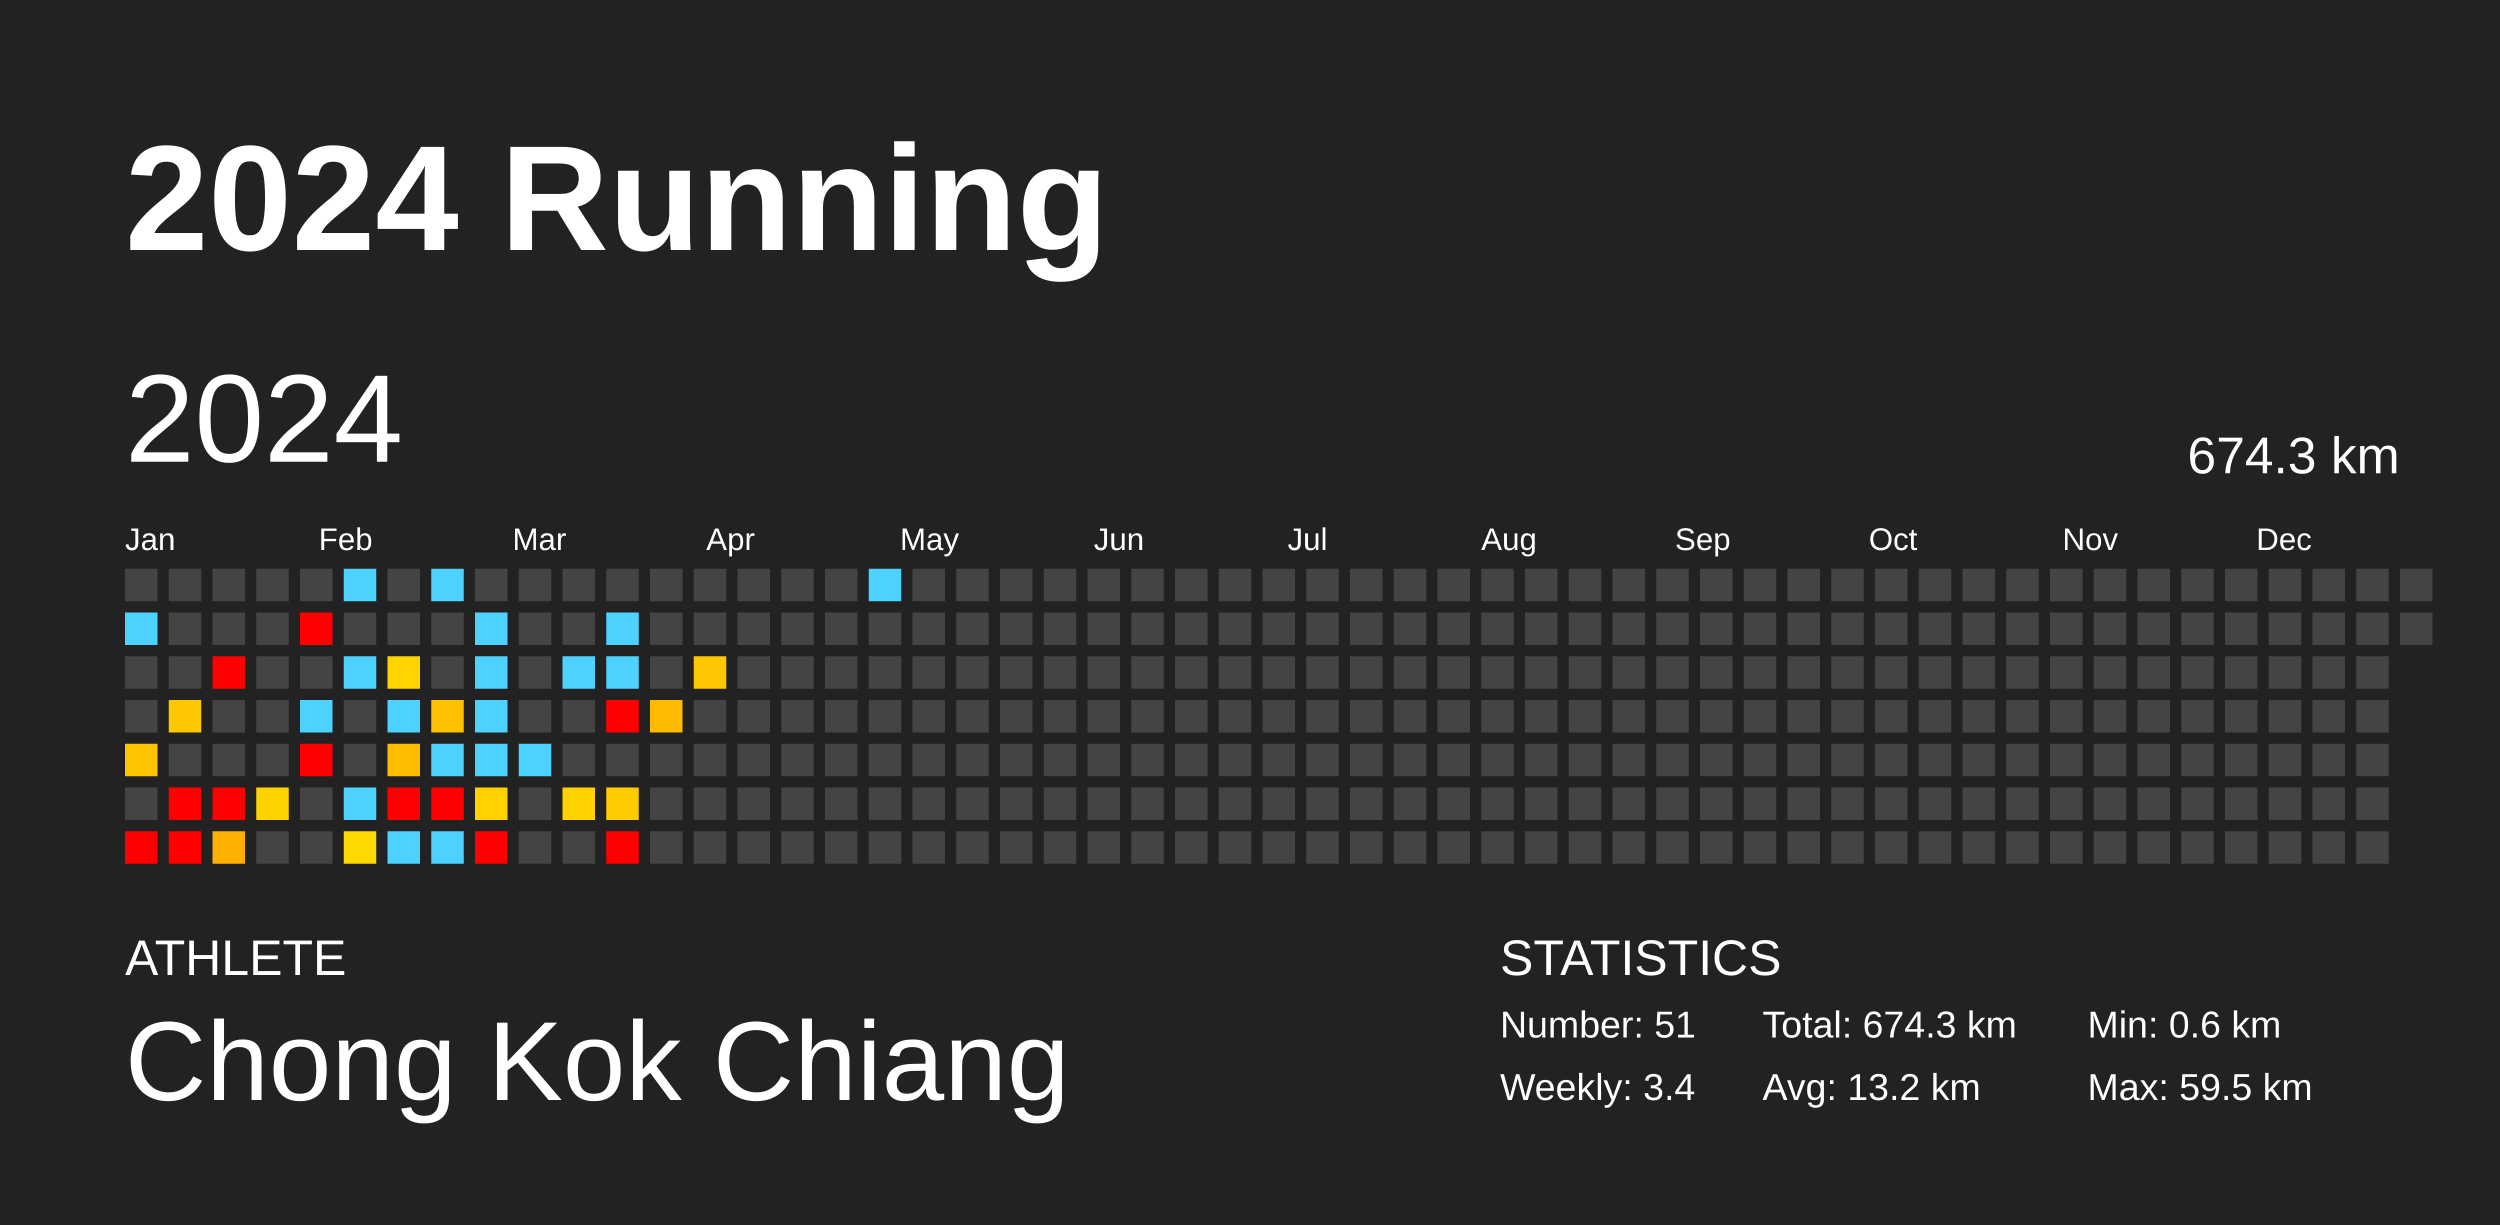
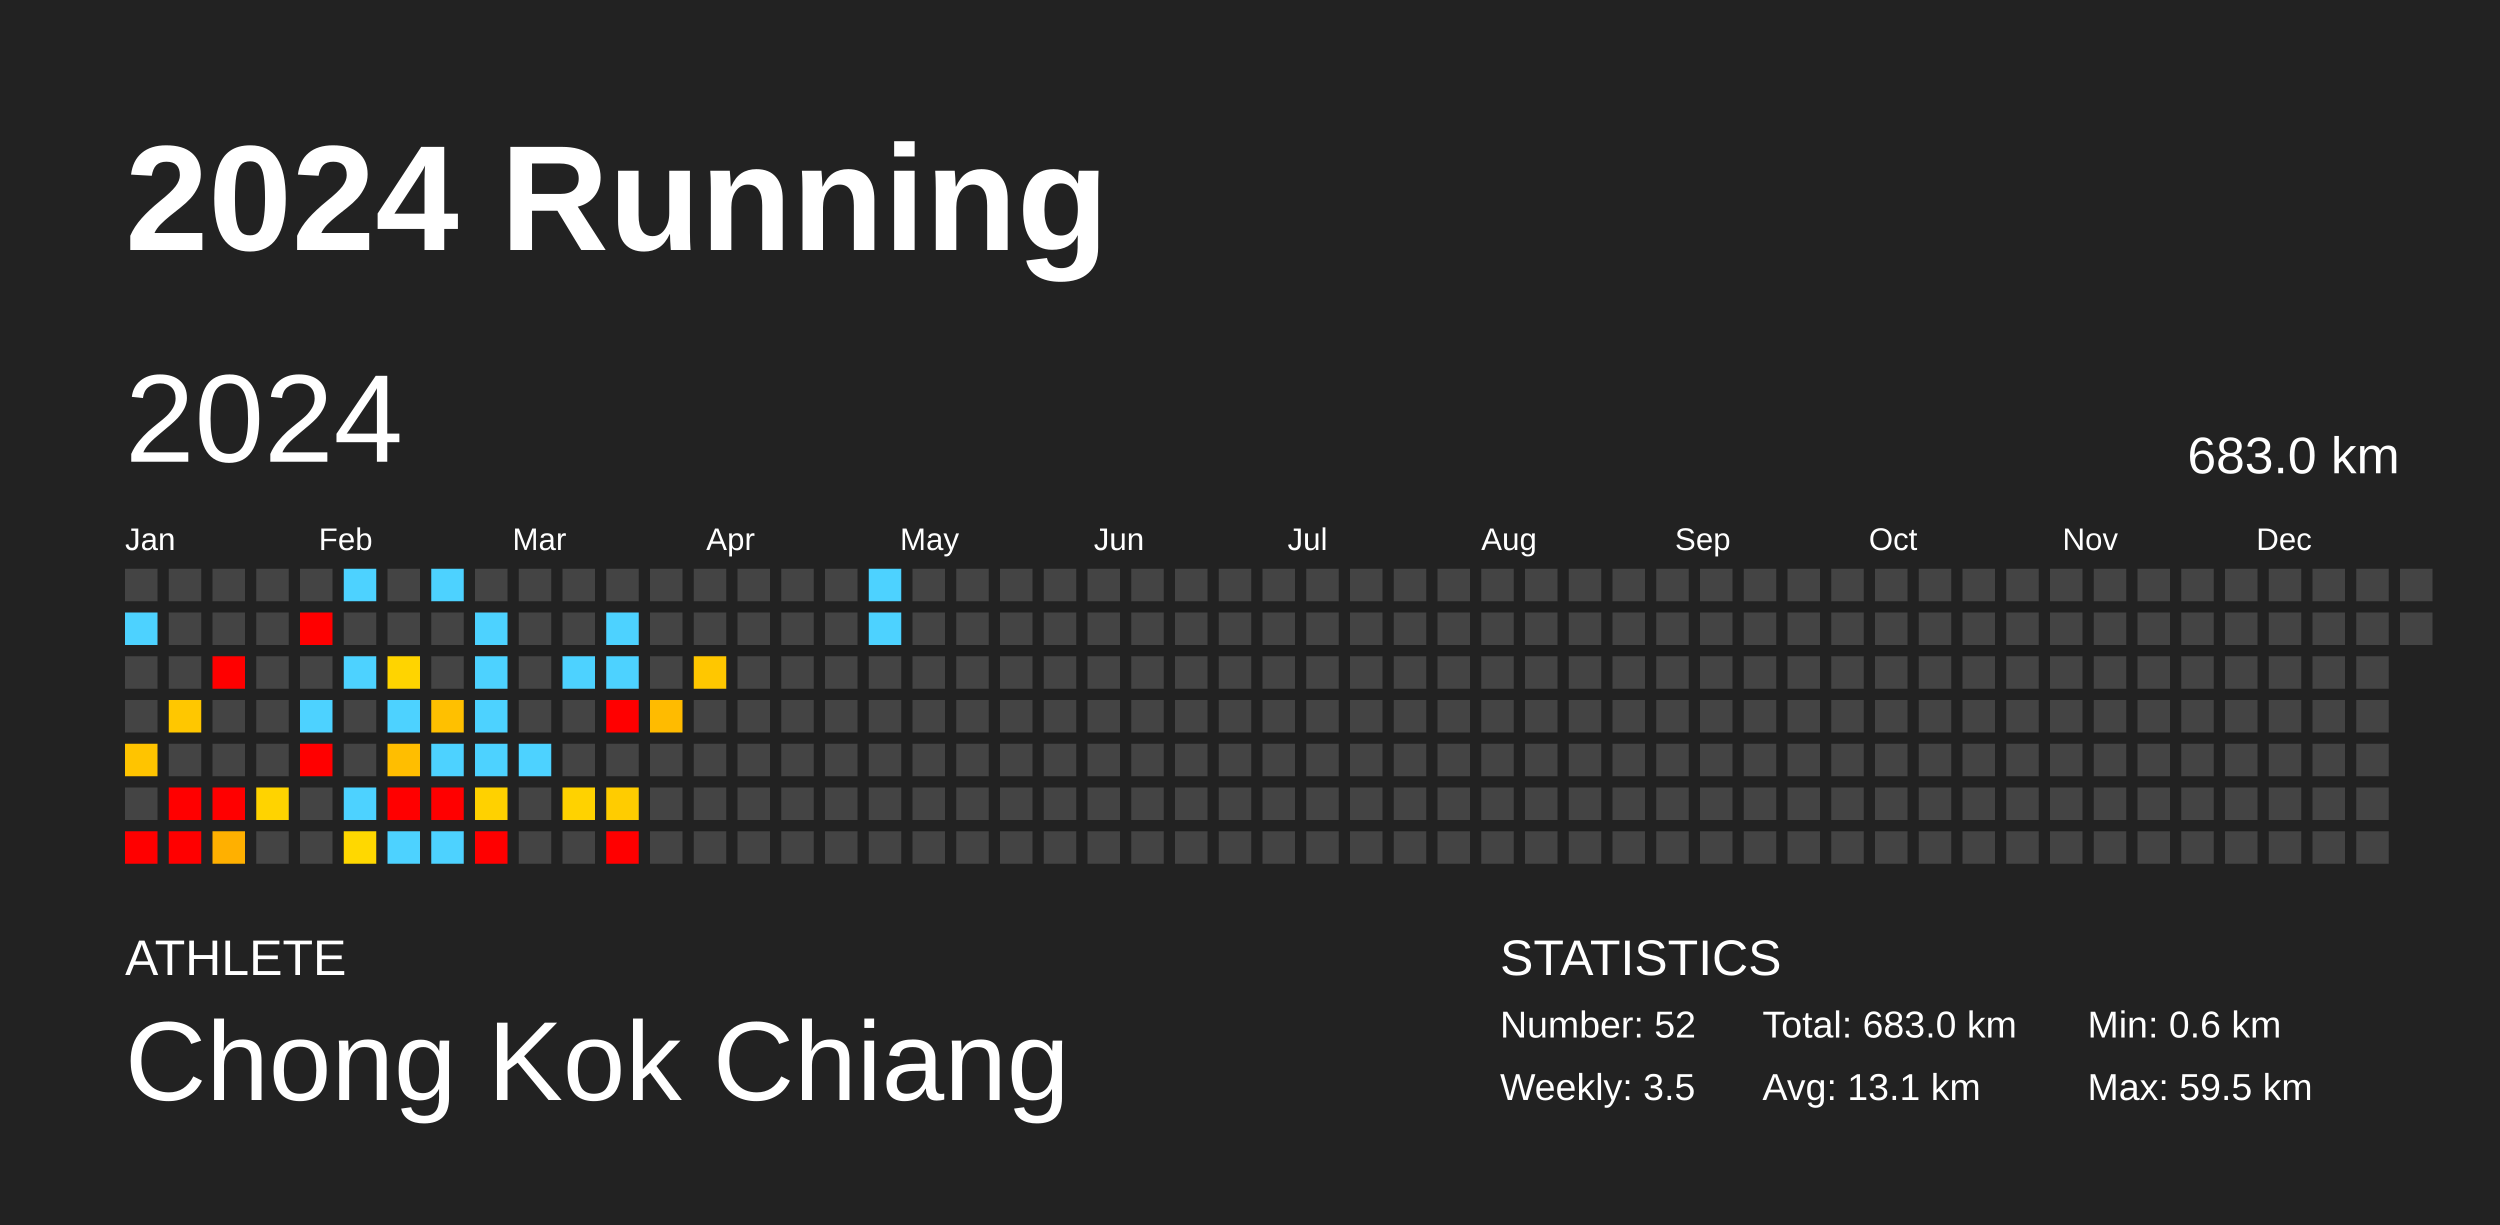
<svg xmlns="http://www.w3.org/2000/svg" baseProfile="full" height="98mm" version="1.1" viewBox="0,0,200,98" width="200mm">
  <defs />
  <rect fill="#222222" height="98" width="200" x="0" y="0" />
  <text fill="#FFFFFF" style="font-size:12px; font-family:Arial; font-weight:bold;" x="10" y="20">2024 Running</text>
  <text fill="#FFFFFF" style="font-size:4px; font-family:Arial" x="10" y="78">ATHLETE</text>
  <text fill="#FFFFFF" style="font-size:9px; font-family:Arial" x="10" y="88">Chong Kok Chiang</text>
  <text fill="#FFFFFF" style="font-size:4px; font-family:Arial" x="120" y="78">STATISTICS</text>
-   <text fill="#FFFFFF" style="font-size:3px; font-family:Arial" x="120" y="83">Number: 51</text>
-   <text fill="#FFFFFF" style="font-size:3px; font-family:Arial" x="120" y="88">Weekly: 3.4</text>
-   <text fill="#FFFFFF" style="font-size:3px; font-family:Arial" x="141" y="83">Total: 674.3 km</text>
-   <text fill="#FFFFFF" style="font-size:3px; font-family:Arial" x="141" y="88">Avg: 13.2 km</text>
+   <text fill="#FFFFFF" style="font-size:3px; font-family:Arial" x="120" y="83">Number: 52</text>
+   <text fill="#FFFFFF" style="font-size:3px; font-family:Arial" x="120" y="88">Weekly: 3.5</text>
+   <text fill="#FFFFFF" style="font-size:3px; font-family:Arial" x="141" y="83">Total: 683.0 km</text>
+   <text fill="#FFFFFF" style="font-size:3px; font-family:Arial" x="141" y="88">Avg: 13.1 km</text>
  <text fill="#FFFFFF" style="font-size:3px; font-family:Arial" x="167" y="83">Min: 0.6 km</text>
  <text fill="#FFFFFF" style="font-size:3px; font-family:Arial" x="167" y="88">Max: 59.5 km</text>
  <text dominant-baseline="hanging" fill="#FFFFFF" style="font-size:10.0px; font-family:Arial;" x="10" y="30">2024</text>
-   <text dominant-baseline="hanging" fill="#FFFFFF" style="font-size:4.125px; font-family:Arial;" x="175" y="35">674.3 km</text>
+   <text dominant-baseline="hanging" fill="#FFFFFF" style="font-size:4.125px; font-family:Arial;" x="175" y="35">683.0 km</text>
  <text fill="#FFFFFF" style="font-size:2.5px; font-family:Arial" x="10.0" y="44">Jan</text>
  <text fill="#FFFFFF" style="font-size:2.5px; font-family:Arial" x="25.5" y="44">Feb</text>
  <text fill="#FFFFFF" style="font-size:2.5px; font-family:Arial" x="41.0" y="44">Mar</text>
  <text fill="#FFFFFF" style="font-size:2.5px; font-family:Arial" x="56.5" y="44">Apr</text>
  <text fill="#FFFFFF" style="font-size:2.5px; font-family:Arial" x="72.0" y="44">May</text>
  <text fill="#FFFFFF" style="font-size:2.5px; font-family:Arial" x="87.5" y="44">Jun</text>
  <text fill="#FFFFFF" style="font-size:2.5px; font-family:Arial" x="103.0" y="44">Jul</text>
  <text fill="#FFFFFF" style="font-size:2.5px; font-family:Arial" x="118.5" y="44">Aug</text>
  <text fill="#FFFFFF" style="font-size:2.5px; font-family:Arial" x="134.0" y="44">Sep</text>
  <text fill="#FFFFFF" style="font-size:2.5px; font-family:Arial" x="149.5" y="44">Oct</text>
  <text fill="#FFFFFF" style="font-size:2.5px; font-family:Arial" x="165.0" y="44">Nov</text>
  <text fill="#FFFFFF" style="font-size:2.5px; font-family:Arial" x="180.5" y="44">Dec</text>
  <rect fill="#444444" height="2.6" width="2.6" x="10.0" y="45.5" />
  <rect fill="#4dd2ff" height="2.6" width="2.6" x="10.0" y="49.0" />
  <rect fill="#444444" height="2.6" width="2.6" x="10.0" y="52.5" />
  <rect fill="#444444" height="2.6" width="2.6" x="10.0" y="56.0" />
  <rect fill="#ffc400" height="2.6" width="2.6" x="10.0" y="59.5" />
  <rect fill="#444444" height="2.6" width="2.6" x="10.0" y="63.0" />
  <rect fill="red" height="2.6" width="2.6" x="10.0" y="66.5" />
  <rect fill="#444444" height="2.6" width="2.6" x="13.5" y="45.5" />
  <rect fill="#444444" height="2.6" width="2.6" x="13.5" y="49.0" />
  <rect fill="#444444" height="2.6" width="2.6" x="13.5" y="52.5" />
  <rect fill="#ffc700" height="2.6" width="2.6" x="13.5" y="56.0" />
  <rect fill="#444444" height="2.6" width="2.6" x="13.5" y="59.5" />
  <rect fill="red" height="2.6" width="2.6" x="13.5" y="63.0" />
  <rect fill="red" height="2.6" width="2.6" x="13.5" y="66.5" />
  <rect fill="#444444" height="2.6" width="2.6" x="17.0" y="45.5" />
  <rect fill="#444444" height="2.6" width="2.6" x="17.0" y="49.0" />
  <rect fill="red" height="2.6" width="2.6" x="17.0" y="52.5" />
  <rect fill="#444444" height="2.6" width="2.6" x="17.0" y="56.0" />
  <rect fill="#444444" height="2.6" width="2.6" x="17.0" y="59.5" />
  <rect fill="red" height="2.6" width="2.6" x="17.0" y="63.0" />
  <rect fill="#ffb000" height="2.6" width="2.6" x="17.0" y="66.5" />
  <rect fill="#444444" height="2.6" width="2.6" x="20.5" y="45.5" />
  <rect fill="#444444" height="2.6" width="2.6" x="20.5" y="49.0" />
  <rect fill="#444444" height="2.6" width="2.6" x="20.5" y="52.5" />
  <rect fill="#444444" height="2.6" width="2.6" x="20.5" y="56.0" />
  <rect fill="#444444" height="2.6" width="2.6" x="20.5" y="59.5" />
  <rect fill="#ffd300" height="2.6" width="2.6" x="20.5" y="63.0" />
  <rect fill="#444444" height="2.6" width="2.6" x="20.5" y="66.5" />
  <rect fill="#444444" height="2.6" width="2.6" x="24.0" y="45.5" />
  <rect fill="red" height="2.6" width="2.6" x="24.0" y="49.0" />
  <rect fill="#444444" height="2.6" width="2.6" x="24.0" y="52.5" />
  <rect fill="#4dd2ff" height="2.6" width="2.6" x="24.0" y="56.0" />
  <rect fill="red" height="2.6" width="2.6" x="24.0" y="59.5" />
  <rect fill="#444444" height="2.6" width="2.6" x="24.0" y="63.0" />
  <rect fill="#444444" height="2.6" width="2.6" x="24.0" y="66.5" />
  <rect fill="#4dd2ff" height="2.6" width="2.6" x="27.5" y="45.5" />
  <rect fill="#444444" height="2.6" width="2.6" x="27.5" y="49.0" />
  <rect fill="#4dd2ff" height="2.6" width="2.6" x="27.5" y="52.5" />
  <rect fill="#444444" height="2.6" width="2.6" x="27.5" y="56.0" />
  <rect fill="#444444" height="2.6" width="2.6" x="27.5" y="59.5" />
  <rect fill="#4dd2ff" height="2.6" width="2.6" x="27.5" y="63.0" />
  <rect fill="#ffd800" height="2.6" width="2.6" x="27.5" y="66.5" />
  <rect fill="#444444" height="2.6" width="2.6" x="31.0" y="45.5" />
  <rect fill="#444444" height="2.6" width="2.6" x="31.0" y="49.0" />
  <rect fill="#ffd400" height="2.6" width="2.6" x="31.0" y="52.5" />
  <rect fill="#4dd2ff" height="2.6" width="2.6" x="31.0" y="56.0" />
  <rect fill="#ffbe00" height="2.6" width="2.6" x="31.0" y="59.5" />
  <rect fill="red" height="2.6" width="2.6" x="31.0" y="63.0" />
  <rect fill="#4dd2ff" height="2.6" width="2.6" x="31.0" y="66.5" />
  <rect fill="#4dd2ff" height="2.6" width="2.6" x="34.5" y="45.5" />
  <rect fill="#444444" height="2.6" width="2.6" x="34.5" y="49.0" />
  <rect fill="#444444" height="2.6" width="2.6" x="34.5" y="52.5" />
  <rect fill="#ffc000" height="2.6" width="2.6" x="34.5" y="56.0" />
  <rect fill="#4dd2ff" height="2.6" width="2.6" x="34.5" y="59.5" />
  <rect fill="red" height="2.6" width="2.6" x="34.5" y="63.0" />
  <rect fill="#4dd2ff" height="2.6" width="2.6" x="34.5" y="66.5" />
  <rect fill="#444444" height="2.6" width="2.6" x="38.0" y="45.5" />
  <rect fill="#4dd2ff" height="2.6" width="2.6" x="38.0" y="49.0" />
  <rect fill="#4dd2ff" height="2.6" width="2.6" x="38.0" y="52.5" />
  <rect fill="#4dd2ff" height="2.6" width="2.6" x="38.0" y="56.0" />
  <rect fill="#4dd2ff" height="2.6" width="2.6" x="38.0" y="59.5" />
  <rect fill="#ffd100" height="2.6" width="2.6" x="38.0" y="63.0" />
  <rect fill="red" height="2.6" width="2.6" x="38.0" y="66.5" />
  <rect fill="#444444" height="2.6" width="2.6" x="41.5" y="45.5" />
  <rect fill="#444444" height="2.6" width="2.6" x="41.5" y="49.0" />
  <rect fill="#444444" height="2.6" width="2.6" x="41.5" y="52.5" />
  <rect fill="#444444" height="2.6" width="2.6" x="41.5" y="56.0" />
  <rect fill="#4dd2ff" height="2.6" width="2.6" x="41.5" y="59.5" />
  <rect fill="#444444" height="2.6" width="2.6" x="41.5" y="63.0" />
  <rect fill="#444444" height="2.6" width="2.6" x="41.5" y="66.5" />
  <rect fill="#444444" height="2.6" width="2.6" x="45.0" y="45.5" />
  <rect fill="#444444" height="2.6" width="2.6" x="45.0" y="49.0" />
  <rect fill="#4dd2ff" height="2.6" width="2.6" x="45.0" y="52.5" />
  <rect fill="#444444" height="2.6" width="2.6" x="45.0" y="56.0" />
  <rect fill="#444444" height="2.6" width="2.6" x="45.0" y="59.5" />
  <rect fill="#ffd200" height="2.6" width="2.6" x="45.0" y="63.0" />
  <rect fill="#444444" height="2.6" width="2.6" x="45.0" y="66.5" />
  <rect fill="#444444" height="2.6" width="2.6" x="48.5" y="45.5" />
  <rect fill="#4dd2ff" height="2.6" width="2.6" x="48.5" y="49.0" />
  <rect fill="#4dd2ff" height="2.6" width="2.6" x="48.5" y="52.5" />
  <rect fill="red" height="2.6" width="2.6" x="48.5" y="56.0" />
  <rect fill="#444444" height="2.6" width="2.6" x="48.5" y="59.5" />
  <rect fill="#ffcc00" height="2.6" width="2.6" x="48.5" y="63.0" />
  <rect fill="red" height="2.6" width="2.6" x="48.5" y="66.5" />
  <rect fill="#444444" height="2.6" width="2.6" x="52.0" y="45.5" />
  <rect fill="#444444" height="2.6" width="2.6" x="52.0" y="49.0" />
  <rect fill="#444444" height="2.6" width="2.6" x="52.0" y="52.5" />
  <rect fill="#ffbb00" height="2.6" width="2.6" x="52.0" y="56.0" />
  <rect fill="#444444" height="2.6" width="2.6" x="52.0" y="59.5" />
  <rect fill="#444444" height="2.6" width="2.6" x="52.0" y="63.0" />
  <rect fill="#444444" height="2.6" width="2.6" x="52.0" y="66.5" />
  <rect fill="#444444" height="2.6" width="2.6" x="55.5" y="45.5" />
  <rect fill="#444444" height="2.6" width="2.6" x="55.5" y="49.0" />
  <rect fill="#ffc700" height="2.6" width="2.6" x="55.5" y="52.5" />
  <rect fill="#444444" height="2.6" width="2.6" x="55.5" y="56.0" />
  <rect fill="#444444" height="2.6" width="2.6" x="55.5" y="59.5" />
  <rect fill="#444444" height="2.6" width="2.6" x="55.5" y="63.0" />
  <rect fill="#444444" height="2.6" width="2.6" x="55.5" y="66.5" />
  <rect fill="#444444" height="2.6" width="2.6" x="59.0" y="45.5" />
  <rect fill="#444444" height="2.6" width="2.6" x="59.0" y="49.0" />
  <rect fill="#444444" height="2.6" width="2.6" x="59.0" y="52.5" />
  <rect fill="#444444" height="2.6" width="2.6" x="59.0" y="56.0" />
  <rect fill="#444444" height="2.6" width="2.6" x="59.0" y="59.5" />
  <rect fill="#444444" height="2.6" width="2.6" x="59.0" y="63.0" />
  <rect fill="#444444" height="2.6" width="2.6" x="59.0" y="66.5" />
  <rect fill="#444444" height="2.6" width="2.6" x="62.5" y="45.5" />
  <rect fill="#444444" height="2.6" width="2.6" x="62.5" y="49.0" />
  <rect fill="#444444" height="2.6" width="2.6" x="62.5" y="52.5" />
  <rect fill="#444444" height="2.6" width="2.6" x="62.5" y="56.0" />
  <rect fill="#444444" height="2.6" width="2.6" x="62.5" y="59.5" />
  <rect fill="#444444" height="2.6" width="2.6" x="62.5" y="63.0" />
  <rect fill="#444444" height="2.6" width="2.6" x="62.5" y="66.5" />
  <rect fill="#444444" height="2.6" width="2.6" x="66.0" y="45.5" />
  <rect fill="#444444" height="2.6" width="2.6" x="66.0" y="49.0" />
  <rect fill="#444444" height="2.6" width="2.6" x="66.0" y="52.5" />
  <rect fill="#444444" height="2.6" width="2.6" x="66.0" y="56.0" />
  <rect fill="#444444" height="2.6" width="2.6" x="66.0" y="59.5" />
  <rect fill="#444444" height="2.6" width="2.6" x="66.0" y="63.0" />
  <rect fill="#444444" height="2.6" width="2.6" x="66.0" y="66.5" />
  <rect fill="#4dd2ff" height="2.6" width="2.6" x="69.5" y="45.5" />
-   <rect fill="#444444" height="2.6" width="2.6" x="69.5" y="49.0" />
+   <rect fill="#4dd2ff" height="2.6" width="2.6" x="69.5" y="49.0" />
  <rect fill="#444444" height="2.6" width="2.6" x="69.5" y="52.5" />
  <rect fill="#444444" height="2.6" width="2.6" x="69.5" y="56.0" />
  <rect fill="#444444" height="2.6" width="2.6" x="69.5" y="59.5" />
  <rect fill="#444444" height="2.6" width="2.6" x="69.5" y="63.0" />
  <rect fill="#444444" height="2.6" width="2.6" x="69.5" y="66.5" />
  <rect fill="#444444" height="2.6" width="2.6" x="73.0" y="45.5" />
  <rect fill="#444444" height="2.6" width="2.6" x="73.0" y="49.0" />
  <rect fill="#444444" height="2.6" width="2.6" x="73.0" y="52.5" />
  <rect fill="#444444" height="2.6" width="2.6" x="73.0" y="56.0" />
  <rect fill="#444444" height="2.6" width="2.6" x="73.0" y="59.5" />
  <rect fill="#444444" height="2.6" width="2.6" x="73.0" y="63.0" />
  <rect fill="#444444" height="2.6" width="2.6" x="73.0" y="66.5" />
  <rect fill="#444444" height="2.6" width="2.6" x="76.5" y="45.5" />
  <rect fill="#444444" height="2.6" width="2.6" x="76.5" y="49.0" />
  <rect fill="#444444" height="2.6" width="2.6" x="76.5" y="52.5" />
  <rect fill="#444444" height="2.6" width="2.6" x="76.5" y="56.0" />
  <rect fill="#444444" height="2.6" width="2.6" x="76.5" y="59.5" />
  <rect fill="#444444" height="2.6" width="2.6" x="76.5" y="63.0" />
  <rect fill="#444444" height="2.6" width="2.6" x="76.5" y="66.5" />
  <rect fill="#444444" height="2.6" width="2.6" x="80.0" y="45.5" />
  <rect fill="#444444" height="2.6" width="2.6" x="80.0" y="49.0" />
  <rect fill="#444444" height="2.6" width="2.6" x="80.0" y="52.5" />
  <rect fill="#444444" height="2.6" width="2.6" x="80.0" y="56.0" />
  <rect fill="#444444" height="2.6" width="2.6" x="80.0" y="59.5" />
  <rect fill="#444444" height="2.6" width="2.6" x="80.0" y="63.0" />
  <rect fill="#444444" height="2.6" width="2.6" x="80.0" y="66.5" />
  <rect fill="#444444" height="2.6" width="2.6" x="83.5" y="45.5" />
  <rect fill="#444444" height="2.6" width="2.6" x="83.5" y="49.0" />
  <rect fill="#444444" height="2.6" width="2.6" x="83.5" y="52.5" />
  <rect fill="#444444" height="2.6" width="2.6" x="83.5" y="56.0" />
  <rect fill="#444444" height="2.6" width="2.6" x="83.5" y="59.5" />
  <rect fill="#444444" height="2.6" width="2.6" x="83.5" y="63.0" />
  <rect fill="#444444" height="2.6" width="2.6" x="83.5" y="66.5" />
  <rect fill="#444444" height="2.6" width="2.6" x="87.0" y="45.5" />
  <rect fill="#444444" height="2.6" width="2.6" x="87.0" y="49.0" />
  <rect fill="#444444" height="2.6" width="2.6" x="87.0" y="52.5" />
  <rect fill="#444444" height="2.6" width="2.6" x="87.0" y="56.0" />
  <rect fill="#444444" height="2.6" width="2.6" x="87.0" y="59.5" />
  <rect fill="#444444" height="2.6" width="2.6" x="87.0" y="63.0" />
  <rect fill="#444444" height="2.6" width="2.6" x="87.0" y="66.5" />
  <rect fill="#444444" height="2.6" width="2.6" x="90.5" y="45.5" />
  <rect fill="#444444" height="2.6" width="2.6" x="90.5" y="49.0" />
  <rect fill="#444444" height="2.6" width="2.6" x="90.5" y="52.5" />
  <rect fill="#444444" height="2.6" width="2.6" x="90.5" y="56.0" />
  <rect fill="#444444" height="2.6" width="2.6" x="90.5" y="59.5" />
  <rect fill="#444444" height="2.6" width="2.6" x="90.5" y="63.0" />
  <rect fill="#444444" height="2.6" width="2.6" x="90.5" y="66.5" />
  <rect fill="#444444" height="2.6" width="2.6" x="94.0" y="45.5" />
  <rect fill="#444444" height="2.6" width="2.6" x="94.0" y="49.0" />
  <rect fill="#444444" height="2.6" width="2.6" x="94.0" y="52.5" />
  <rect fill="#444444" height="2.6" width="2.6" x="94.0" y="56.0" />
  <rect fill="#444444" height="2.6" width="2.6" x="94.0" y="59.5" />
  <rect fill="#444444" height="2.6" width="2.6" x="94.0" y="63.0" />
  <rect fill="#444444" height="2.6" width="2.6" x="94.0" y="66.5" />
  <rect fill="#444444" height="2.6" width="2.6" x="97.5" y="45.5" />
  <rect fill="#444444" height="2.6" width="2.6" x="97.5" y="49.0" />
  <rect fill="#444444" height="2.6" width="2.6" x="97.5" y="52.5" />
  <rect fill="#444444" height="2.6" width="2.6" x="97.5" y="56.0" />
  <rect fill="#444444" height="2.6" width="2.6" x="97.5" y="59.5" />
  <rect fill="#444444" height="2.6" width="2.6" x="97.5" y="63.0" />
  <rect fill="#444444" height="2.6" width="2.6" x="97.5" y="66.5" />
  <rect fill="#444444" height="2.6" width="2.6" x="101.0" y="45.5" />
  <rect fill="#444444" height="2.6" width="2.6" x="101.0" y="49.0" />
  <rect fill="#444444" height="2.6" width="2.6" x="101.0" y="52.5" />
  <rect fill="#444444" height="2.6" width="2.6" x="101.0" y="56.0" />
  <rect fill="#444444" height="2.6" width="2.6" x="101.0" y="59.5" />
  <rect fill="#444444" height="2.6" width="2.6" x="101.0" y="63.0" />
  <rect fill="#444444" height="2.6" width="2.6" x="101.0" y="66.5" />
  <rect fill="#444444" height="2.6" width="2.6" x="104.5" y="45.5" />
  <rect fill="#444444" height="2.6" width="2.6" x="104.5" y="49.0" />
  <rect fill="#444444" height="2.6" width="2.6" x="104.5" y="52.5" />
  <rect fill="#444444" height="2.6" width="2.6" x="104.5" y="56.0" />
  <rect fill="#444444" height="2.6" width="2.6" x="104.5" y="59.5" />
  <rect fill="#444444" height="2.6" width="2.6" x="104.5" y="63.0" />
  <rect fill="#444444" height="2.6" width="2.6" x="104.5" y="66.5" />
  <rect fill="#444444" height="2.6" width="2.6" x="108.0" y="45.5" />
  <rect fill="#444444" height="2.6" width="2.6" x="108.0" y="49.0" />
  <rect fill="#444444" height="2.6" width="2.6" x="108.0" y="52.5" />
  <rect fill="#444444" height="2.6" width="2.6" x="108.0" y="56.0" />
  <rect fill="#444444" height="2.6" width="2.6" x="108.0" y="59.5" />
  <rect fill="#444444" height="2.6" width="2.6" x="108.0" y="63.0" />
  <rect fill="#444444" height="2.6" width="2.6" x="108.0" y="66.5" />
  <rect fill="#444444" height="2.6" width="2.6" x="111.5" y="45.5" />
  <rect fill="#444444" height="2.6" width="2.6" x="111.5" y="49.0" />
  <rect fill="#444444" height="2.6" width="2.6" x="111.5" y="52.5" />
  <rect fill="#444444" height="2.6" width="2.6" x="111.5" y="56.0" />
  <rect fill="#444444" height="2.6" width="2.6" x="111.5" y="59.5" />
  <rect fill="#444444" height="2.6" width="2.6" x="111.5" y="63.0" />
  <rect fill="#444444" height="2.6" width="2.6" x="111.5" y="66.5" />
  <rect fill="#444444" height="2.6" width="2.6" x="115.0" y="45.5" />
  <rect fill="#444444" height="2.6" width="2.6" x="115.0" y="49.0" />
  <rect fill="#444444" height="2.6" width="2.6" x="115.0" y="52.5" />
  <rect fill="#444444" height="2.6" width="2.6" x="115.0" y="56.0" />
  <rect fill="#444444" height="2.6" width="2.6" x="115.0" y="59.5" />
  <rect fill="#444444" height="2.6" width="2.6" x="115.0" y="63.0" />
  <rect fill="#444444" height="2.6" width="2.6" x="115.0" y="66.5" />
  <rect fill="#444444" height="2.6" width="2.6" x="118.5" y="45.5" />
  <rect fill="#444444" height="2.6" width="2.6" x="118.5" y="49.0" />
  <rect fill="#444444" height="2.6" width="2.6" x="118.5" y="52.5" />
  <rect fill="#444444" height="2.6" width="2.6" x="118.5" y="56.0" />
  <rect fill="#444444" height="2.6" width="2.6" x="118.5" y="59.5" />
  <rect fill="#444444" height="2.6" width="2.6" x="118.5" y="63.0" />
  <rect fill="#444444" height="2.6" width="2.6" x="118.5" y="66.5" />
  <rect fill="#444444" height="2.6" width="2.6" x="122.0" y="45.5" />
  <rect fill="#444444" height="2.6" width="2.6" x="122.0" y="49.0" />
  <rect fill="#444444" height="2.6" width="2.6" x="122.0" y="52.5" />
  <rect fill="#444444" height="2.6" width="2.6" x="122.0" y="56.0" />
  <rect fill="#444444" height="2.6" width="2.6" x="122.0" y="59.5" />
  <rect fill="#444444" height="2.6" width="2.6" x="122.0" y="63.0" />
  <rect fill="#444444" height="2.6" width="2.6" x="122.0" y="66.5" />
  <rect fill="#444444" height="2.6" width="2.6" x="125.5" y="45.5" />
  <rect fill="#444444" height="2.6" width="2.6" x="125.5" y="49.0" />
  <rect fill="#444444" height="2.6" width="2.6" x="125.5" y="52.5" />
  <rect fill="#444444" height="2.6" width="2.6" x="125.5" y="56.0" />
  <rect fill="#444444" height="2.6" width="2.6" x="125.5" y="59.5" />
  <rect fill="#444444" height="2.6" width="2.6" x="125.5" y="63.0" />
  <rect fill="#444444" height="2.6" width="2.6" x="125.5" y="66.5" />
  <rect fill="#444444" height="2.6" width="2.6" x="129.0" y="45.5" />
  <rect fill="#444444" height="2.6" width="2.6" x="129.0" y="49.0" />
  <rect fill="#444444" height="2.6" width="2.6" x="129.0" y="52.5" />
  <rect fill="#444444" height="2.6" width="2.6" x="129.0" y="56.0" />
  <rect fill="#444444" height="2.6" width="2.6" x="129.0" y="59.5" />
  <rect fill="#444444" height="2.6" width="2.6" x="129.0" y="63.0" />
  <rect fill="#444444" height="2.6" width="2.6" x="129.0" y="66.5" />
  <rect fill="#444444" height="2.6" width="2.6" x="132.5" y="45.5" />
  <rect fill="#444444" height="2.6" width="2.6" x="132.5" y="49.0" />
  <rect fill="#444444" height="2.6" width="2.6" x="132.5" y="52.5" />
  <rect fill="#444444" height="2.6" width="2.6" x="132.5" y="56.0" />
  <rect fill="#444444" height="2.6" width="2.6" x="132.5" y="59.5" />
  <rect fill="#444444" height="2.6" width="2.6" x="132.5" y="63.0" />
  <rect fill="#444444" height="2.6" width="2.6" x="132.5" y="66.5" />
  <rect fill="#444444" height="2.6" width="2.6" x="136.0" y="45.5" />
  <rect fill="#444444" height="2.6" width="2.6" x="136.0" y="49.0" />
  <rect fill="#444444" height="2.6" width="2.6" x="136.0" y="52.5" />
  <rect fill="#444444" height="2.6" width="2.6" x="136.0" y="56.0" />
  <rect fill="#444444" height="2.6" width="2.6" x="136.0" y="59.5" />
  <rect fill="#444444" height="2.6" width="2.6" x="136.0" y="63.0" />
  <rect fill="#444444" height="2.6" width="2.6" x="136.0" y="66.5" />
  <rect fill="#444444" height="2.6" width="2.6" x="139.5" y="45.5" />
  <rect fill="#444444" height="2.6" width="2.6" x="139.5" y="49.0" />
  <rect fill="#444444" height="2.6" width="2.6" x="139.5" y="52.5" />
  <rect fill="#444444" height="2.6" width="2.6" x="139.5" y="56.0" />
  <rect fill="#444444" height="2.6" width="2.6" x="139.5" y="59.5" />
  <rect fill="#444444" height="2.6" width="2.6" x="139.5" y="63.0" />
  <rect fill="#444444" height="2.6" width="2.6" x="139.5" y="66.5" />
  <rect fill="#444444" height="2.6" width="2.6" x="143.0" y="45.5" />
  <rect fill="#444444" height="2.6" width="2.6" x="143.0" y="49.0" />
  <rect fill="#444444" height="2.6" width="2.6" x="143.0" y="52.5" />
  <rect fill="#444444" height="2.6" width="2.6" x="143.0" y="56.0" />
  <rect fill="#444444" height="2.6" width="2.6" x="143.0" y="59.5" />
  <rect fill="#444444" height="2.6" width="2.6" x="143.0" y="63.0" />
  <rect fill="#444444" height="2.6" width="2.6" x="143.0" y="66.5" />
  <rect fill="#444444" height="2.6" width="2.6" x="146.5" y="45.5" />
  <rect fill="#444444" height="2.6" width="2.6" x="146.5" y="49.0" />
  <rect fill="#444444" height="2.6" width="2.6" x="146.5" y="52.5" />
  <rect fill="#444444" height="2.6" width="2.6" x="146.5" y="56.0" />
  <rect fill="#444444" height="2.6" width="2.6" x="146.5" y="59.5" />
  <rect fill="#444444" height="2.6" width="2.6" x="146.5" y="63.0" />
  <rect fill="#444444" height="2.6" width="2.6" x="146.5" y="66.5" />
  <rect fill="#444444" height="2.6" width="2.6" x="150.0" y="45.5" />
  <rect fill="#444444" height="2.6" width="2.6" x="150.0" y="49.0" />
  <rect fill="#444444" height="2.6" width="2.6" x="150.0" y="52.5" />
  <rect fill="#444444" height="2.6" width="2.6" x="150.0" y="56.0" />
  <rect fill="#444444" height="2.6" width="2.6" x="150.0" y="59.5" />
  <rect fill="#444444" height="2.6" width="2.6" x="150.0" y="63.0" />
  <rect fill="#444444" height="2.6" width="2.6" x="150.0" y="66.5" />
  <rect fill="#444444" height="2.6" width="2.6" x="153.5" y="45.5" />
  <rect fill="#444444" height="2.6" width="2.6" x="153.5" y="49.0" />
  <rect fill="#444444" height="2.6" width="2.6" x="153.5" y="52.5" />
  <rect fill="#444444" height="2.6" width="2.6" x="153.5" y="56.0" />
  <rect fill="#444444" height="2.6" width="2.6" x="153.5" y="59.5" />
  <rect fill="#444444" height="2.6" width="2.6" x="153.5" y="63.0" />
  <rect fill="#444444" height="2.6" width="2.6" x="153.5" y="66.5" />
  <rect fill="#444444" height="2.6" width="2.6" x="157.0" y="45.5" />
  <rect fill="#444444" height="2.6" width="2.6" x="157.0" y="49.0" />
  <rect fill="#444444" height="2.6" width="2.6" x="157.0" y="52.5" />
  <rect fill="#444444" height="2.6" width="2.6" x="157.0" y="56.0" />
  <rect fill="#444444" height="2.6" width="2.6" x="157.0" y="59.5" />
  <rect fill="#444444" height="2.6" width="2.6" x="157.0" y="63.0" />
  <rect fill="#444444" height="2.6" width="2.6" x="157.0" y="66.5" />
  <rect fill="#444444" height="2.6" width="2.6" x="160.5" y="45.5" />
  <rect fill="#444444" height="2.6" width="2.6" x="160.5" y="49.0" />
  <rect fill="#444444" height="2.6" width="2.6" x="160.5" y="52.5" />
  <rect fill="#444444" height="2.6" width="2.6" x="160.5" y="56.0" />
  <rect fill="#444444" height="2.6" width="2.6" x="160.5" y="59.5" />
  <rect fill="#444444" height="2.6" width="2.6" x="160.5" y="63.0" />
  <rect fill="#444444" height="2.6" width="2.6" x="160.5" y="66.5" />
  <rect fill="#444444" height="2.6" width="2.6" x="164.0" y="45.5" />
  <rect fill="#444444" height="2.6" width="2.6" x="164.0" y="49.0" />
  <rect fill="#444444" height="2.6" width="2.6" x="164.0" y="52.5" />
  <rect fill="#444444" height="2.6" width="2.6" x="164.0" y="56.0" />
  <rect fill="#444444" height="2.6" width="2.6" x="164.0" y="59.5" />
  <rect fill="#444444" height="2.6" width="2.6" x="164.0" y="63.0" />
  <rect fill="#444444" height="2.6" width="2.6" x="164.0" y="66.5" />
  <rect fill="#444444" height="2.6" width="2.6" x="167.5" y="45.5" />
  <rect fill="#444444" height="2.6" width="2.6" x="167.5" y="49.0" />
  <rect fill="#444444" height="2.6" width="2.6" x="167.5" y="52.5" />
  <rect fill="#444444" height="2.6" width="2.6" x="167.5" y="56.0" />
  <rect fill="#444444" height="2.6" width="2.6" x="167.5" y="59.5" />
  <rect fill="#444444" height="2.6" width="2.6" x="167.5" y="63.0" />
  <rect fill="#444444" height="2.6" width="2.6" x="167.5" y="66.5" />
  <rect fill="#444444" height="2.6" width="2.6" x="171.0" y="45.5" />
  <rect fill="#444444" height="2.6" width="2.6" x="171.0" y="49.0" />
  <rect fill="#444444" height="2.6" width="2.6" x="171.0" y="52.5" />
  <rect fill="#444444" height="2.6" width="2.6" x="171.0" y="56.0" />
  <rect fill="#444444" height="2.6" width="2.6" x="171.0" y="59.5" />
  <rect fill="#444444" height="2.6" width="2.6" x="171.0" y="63.0" />
  <rect fill="#444444" height="2.6" width="2.6" x="171.0" y="66.5" />
  <rect fill="#444444" height="2.6" width="2.6" x="174.5" y="45.5" />
  <rect fill="#444444" height="2.6" width="2.6" x="174.5" y="49.0" />
  <rect fill="#444444" height="2.6" width="2.6" x="174.5" y="52.5" />
  <rect fill="#444444" height="2.6" width="2.6" x="174.5" y="56.0" />
  <rect fill="#444444" height="2.6" width="2.6" x="174.5" y="59.5" />
  <rect fill="#444444" height="2.6" width="2.6" x="174.5" y="63.0" />
  <rect fill="#444444" height="2.6" width="2.6" x="174.5" y="66.5" />
  <rect fill="#444444" height="2.6" width="2.6" x="178.0" y="45.5" />
  <rect fill="#444444" height="2.6" width="2.6" x="178.0" y="49.0" />
  <rect fill="#444444" height="2.6" width="2.6" x="178.0" y="52.5" />
  <rect fill="#444444" height="2.6" width="2.6" x="178.0" y="56.0" />
  <rect fill="#444444" height="2.6" width="2.6" x="178.0" y="59.5" />
  <rect fill="#444444" height="2.6" width="2.6" x="178.0" y="63.0" />
  <rect fill="#444444" height="2.6" width="2.6" x="178.0" y="66.5" />
  <rect fill="#444444" height="2.6" width="2.6" x="181.5" y="45.5" />
  <rect fill="#444444" height="2.6" width="2.6" x="181.5" y="49.0" />
  <rect fill="#444444" height="2.6" width="2.6" x="181.5" y="52.5" />
  <rect fill="#444444" height="2.6" width="2.6" x="181.5" y="56.0" />
  <rect fill="#444444" height="2.6" width="2.6" x="181.5" y="59.5" />
  <rect fill="#444444" height="2.6" width="2.6" x="181.5" y="63.0" />
  <rect fill="#444444" height="2.6" width="2.6" x="181.5" y="66.5" />
  <rect fill="#444444" height="2.6" width="2.6" x="185.0" y="45.5" />
  <rect fill="#444444" height="2.6" width="2.6" x="185.0" y="49.0" />
  <rect fill="#444444" height="2.6" width="2.6" x="185.0" y="52.5" />
  <rect fill="#444444" height="2.6" width="2.6" x="185.0" y="56.0" />
  <rect fill="#444444" height="2.6" width="2.6" x="185.0" y="59.5" />
  <rect fill="#444444" height="2.6" width="2.6" x="185.0" y="63.0" />
  <rect fill="#444444" height="2.6" width="2.6" x="185.0" y="66.5" />
  <rect fill="#444444" height="2.6" width="2.6" x="188.5" y="45.5" />
  <rect fill="#444444" height="2.6" width="2.6" x="188.5" y="49.0" />
  <rect fill="#444444" height="2.6" width="2.6" x="188.5" y="52.5" />
  <rect fill="#444444" height="2.6" width="2.6" x="188.5" y="56.0" />
  <rect fill="#444444" height="2.6" width="2.6" x="188.5" y="59.5" />
  <rect fill="#444444" height="2.6" width="2.6" x="188.5" y="63.0" />
  <rect fill="#444444" height="2.6" width="2.6" x="188.5" y="66.5" />
  <rect fill="#444444" height="2.6" width="2.6" x="192.0" y="45.5" />
  <rect fill="#444444" height="2.6" width="2.6" x="192.0" y="49.0" />
</svg>
